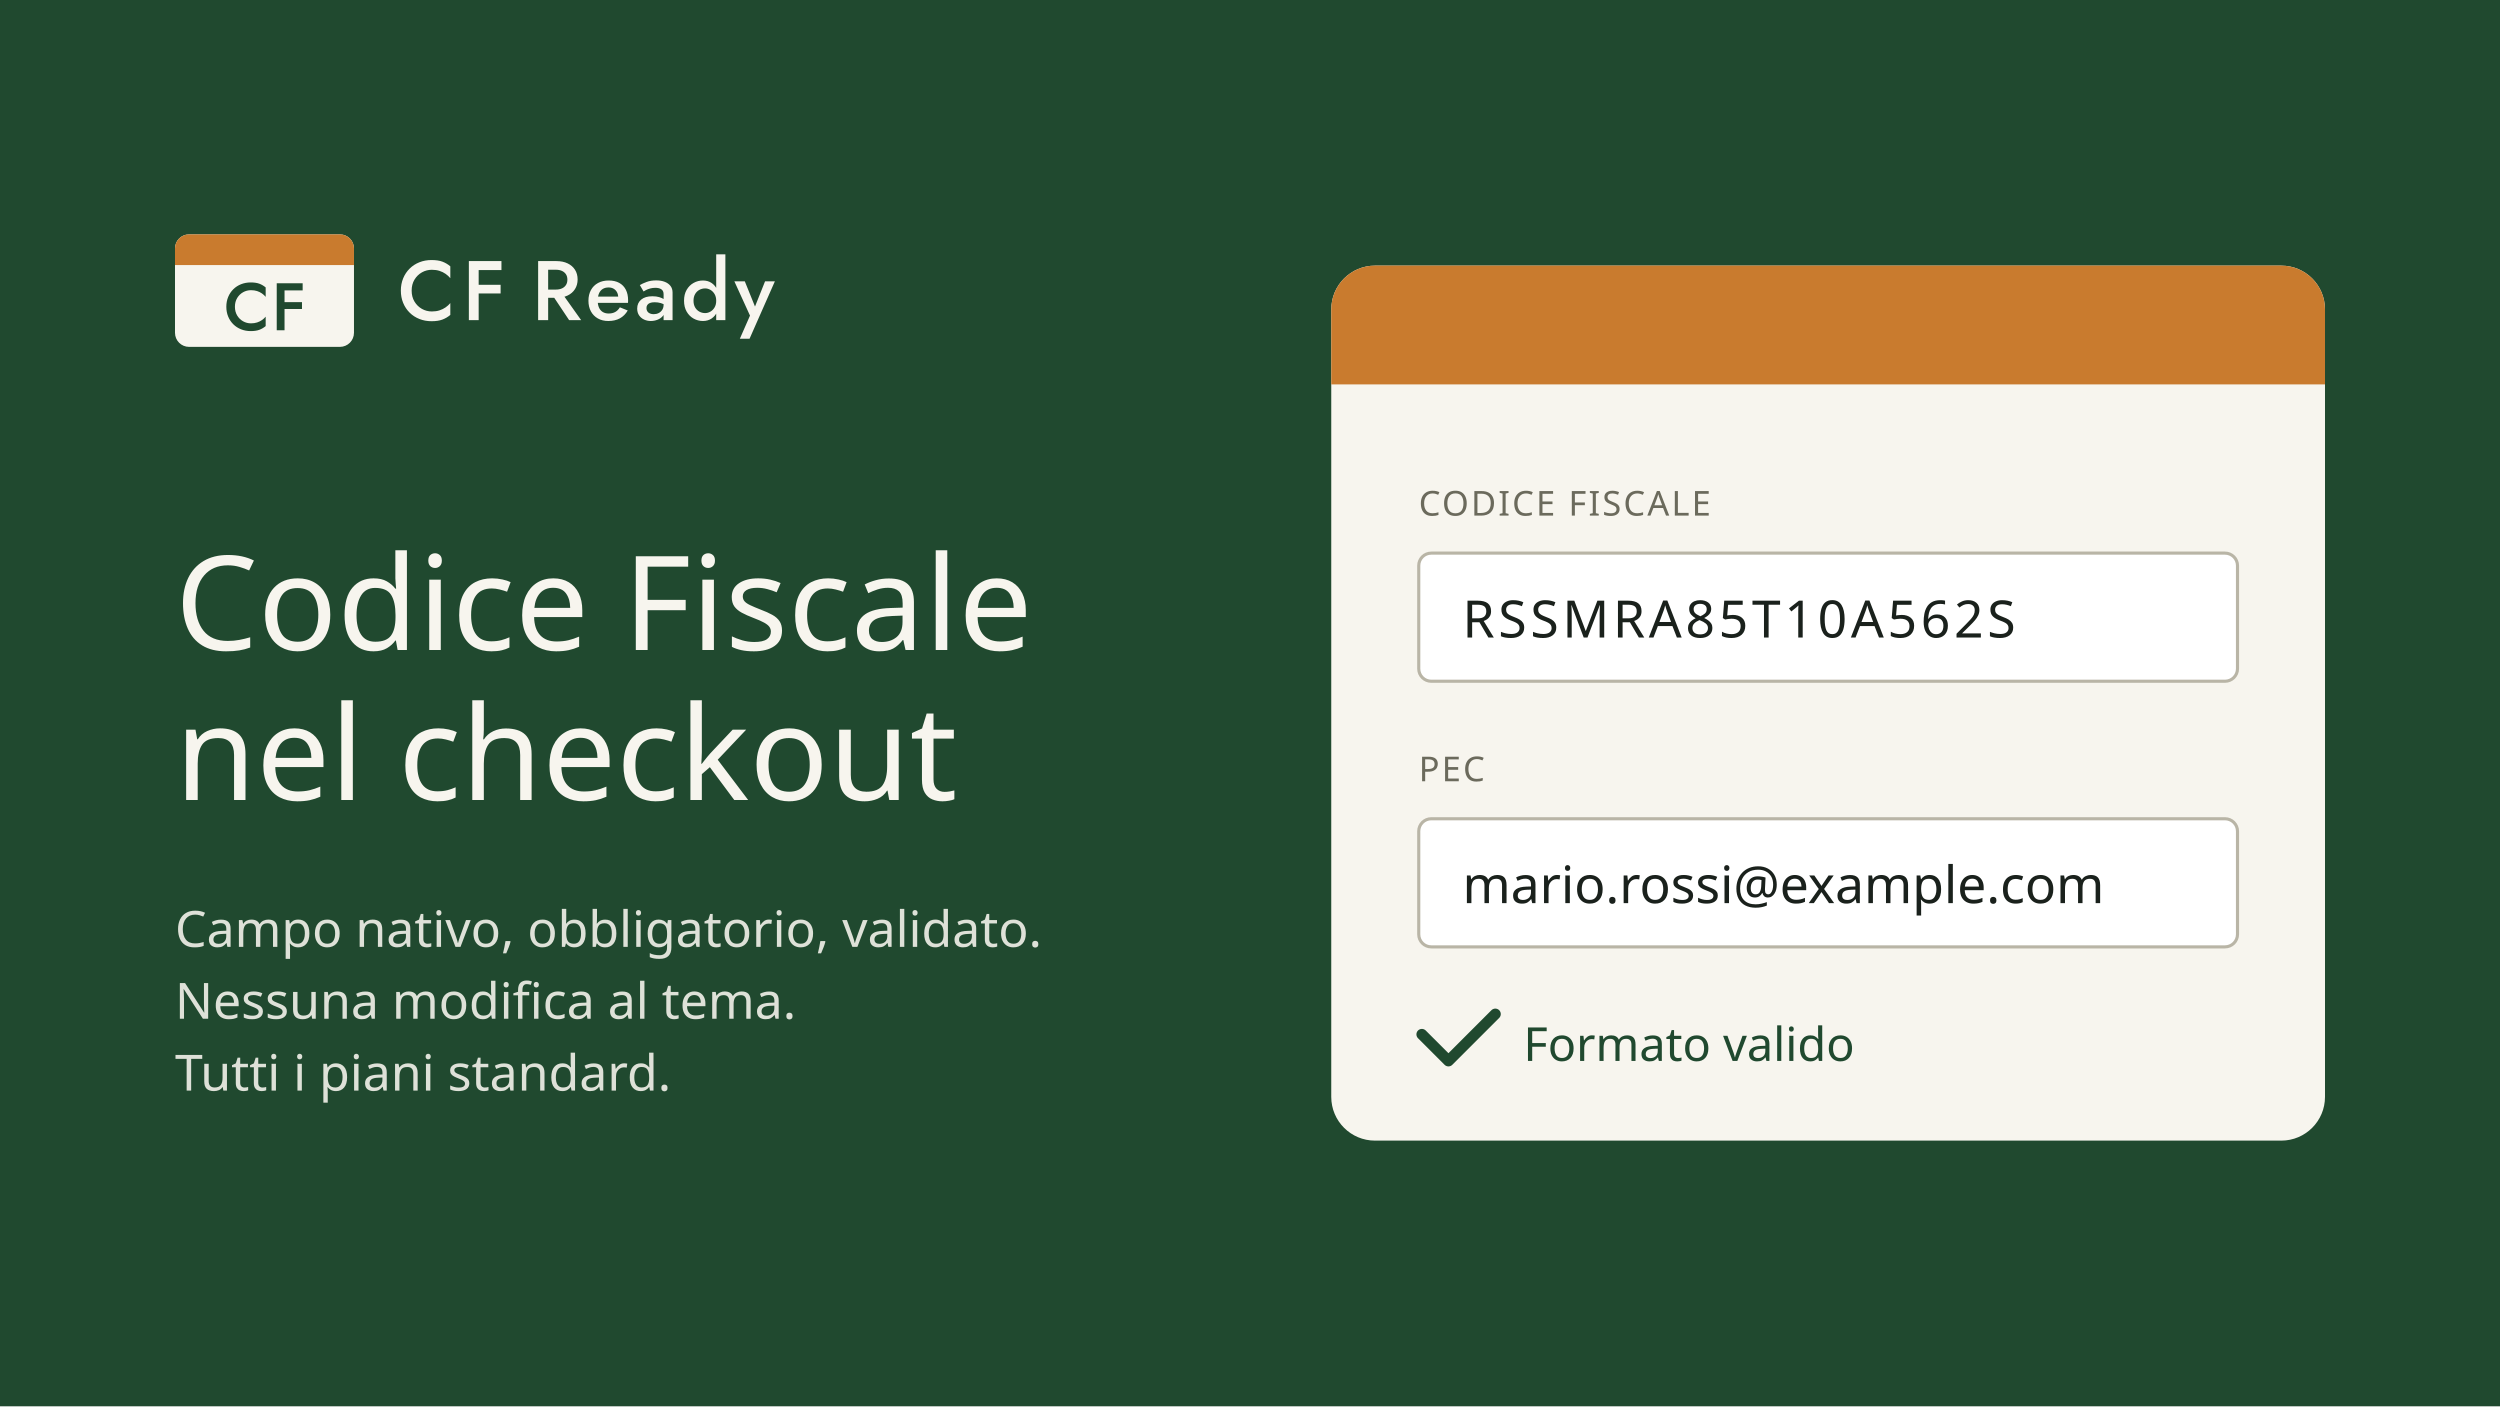
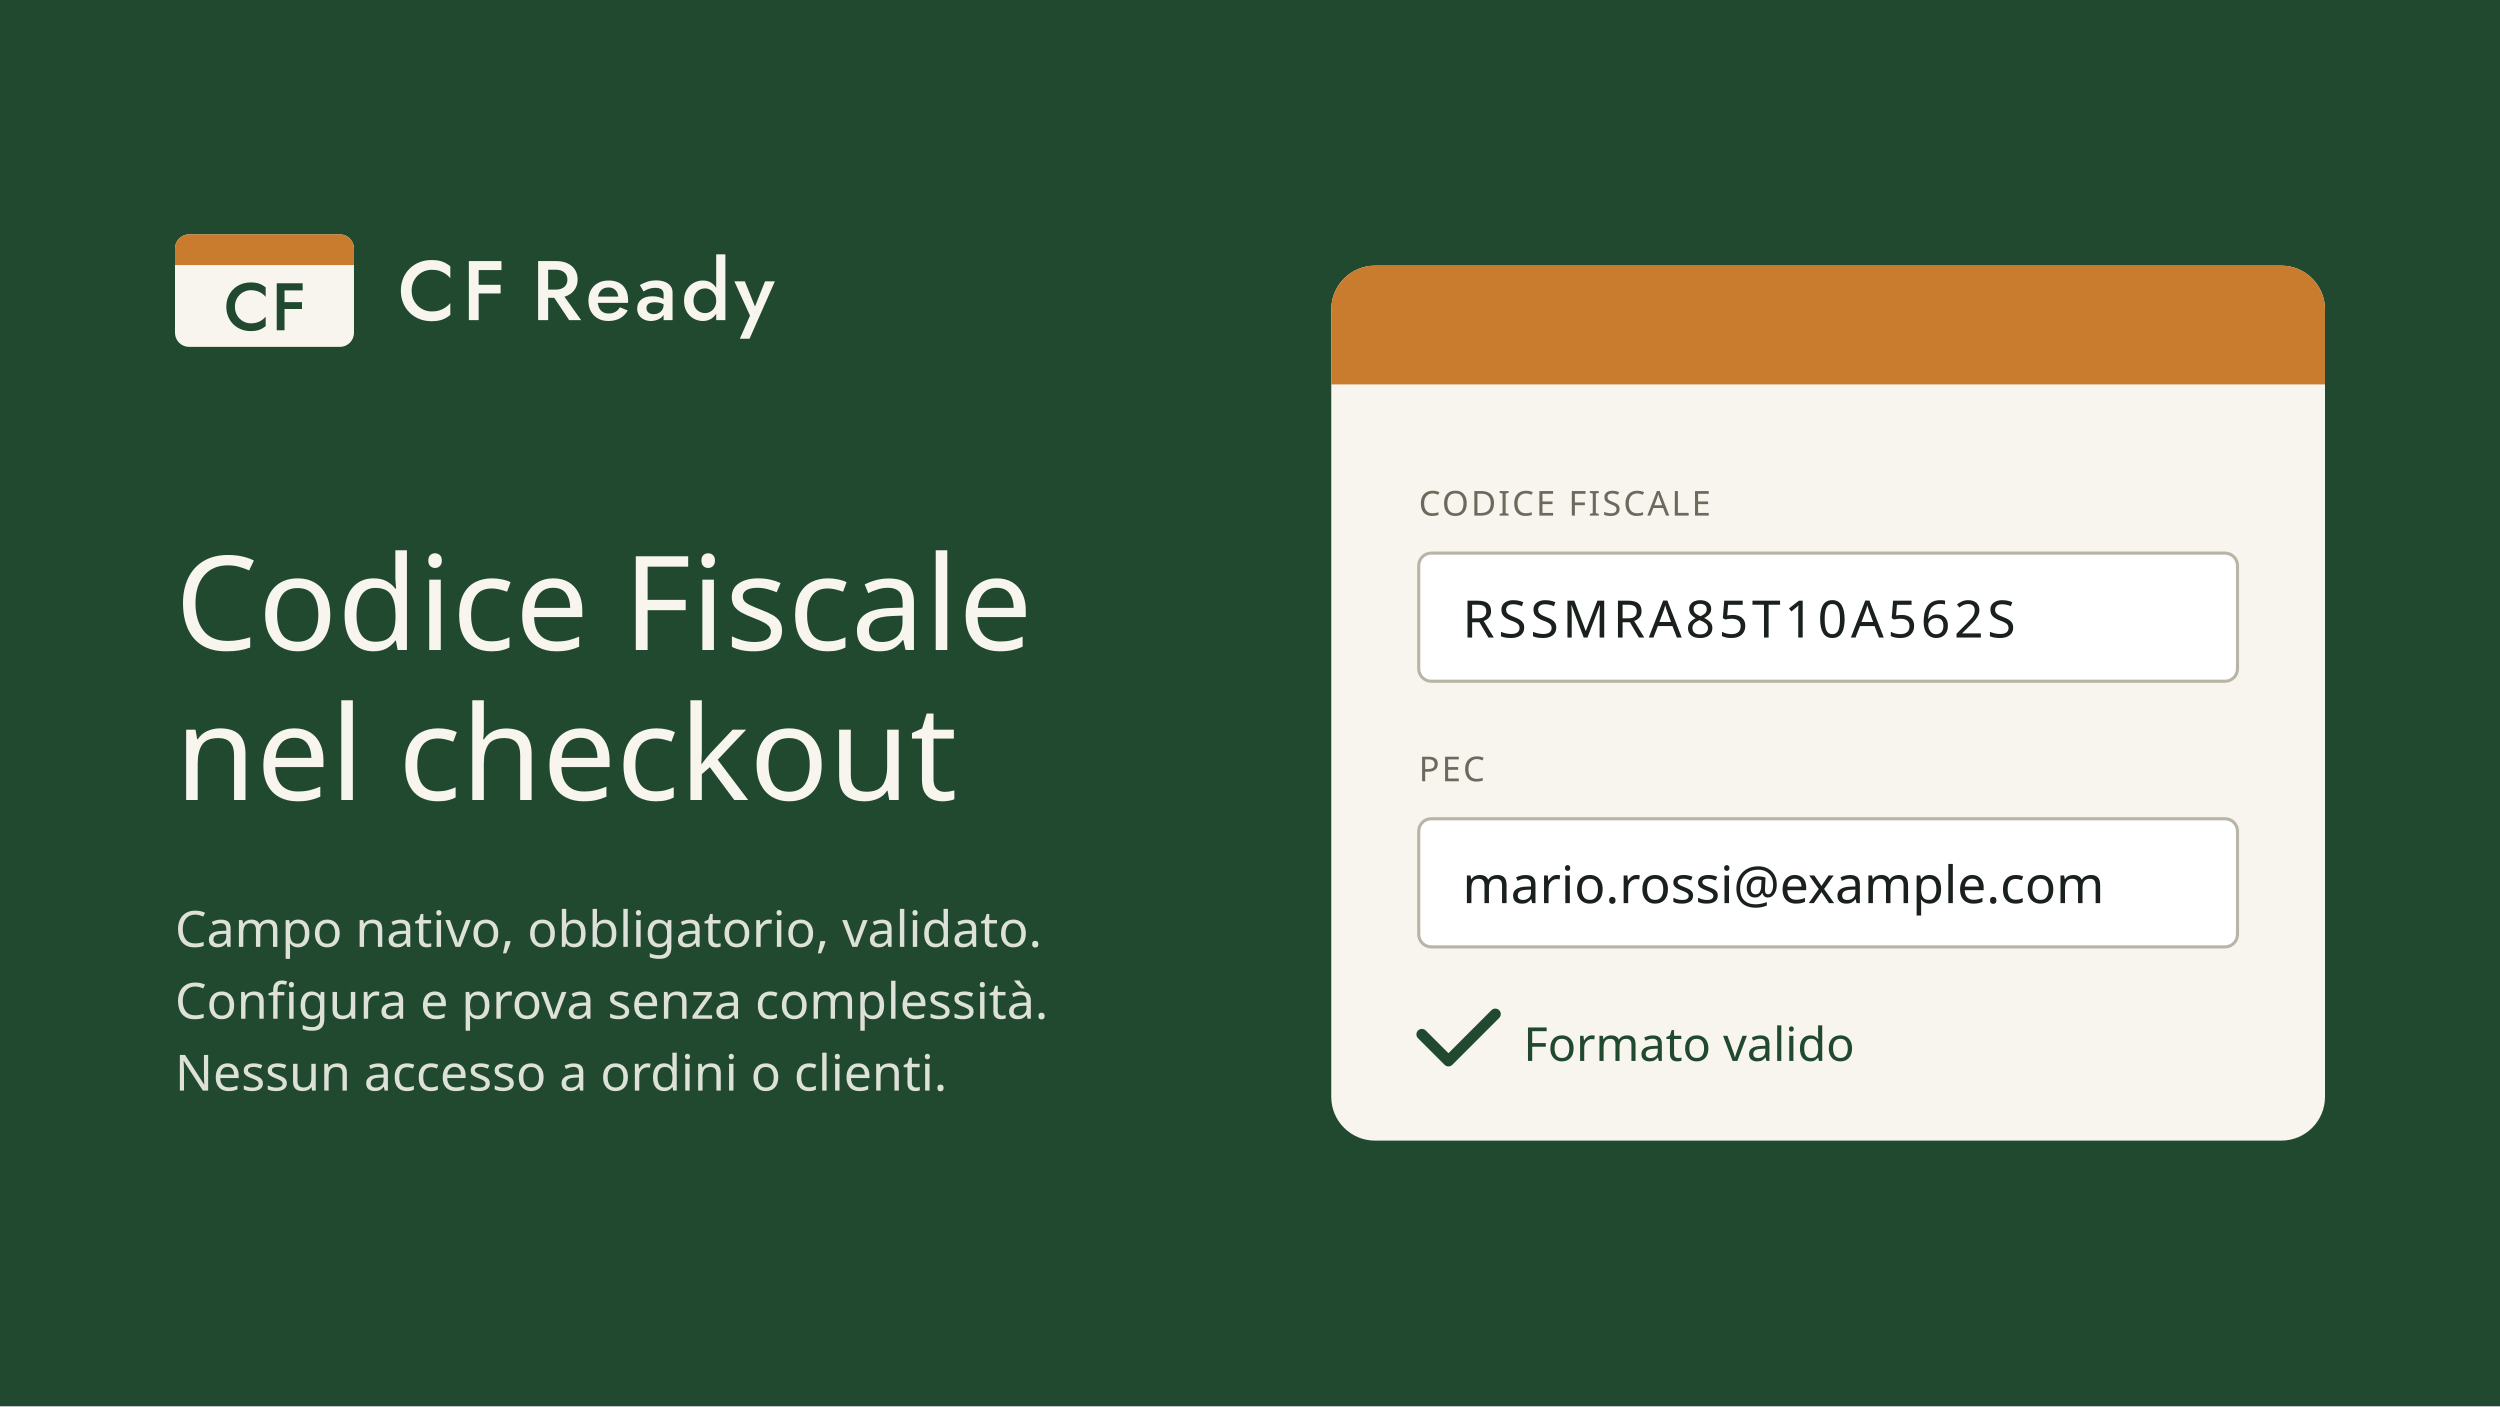
<svg xmlns="http://www.w3.org/2000/svg" viewBox="0 0 1600 900" width="1600" height="900" role="img" aria-labelledby="t">
  <defs>
    <clipPath id="fi-card">
      <rect x="2" y="7.2" width="28" height="17.6" rx="2.2" />
    </clipPath>
    <clipPath id="fi-panel">
      <rect x="852" y="170" width="636" height="560" rx="28" />
    </clipPath>
  </defs>
  <rect width="1600" height="900" fill="#20492F" />
  <g transform="translate(112 150) scale(3)">
    <g transform="translate(-2.727 -9.818) scale(1.363636)">
      <rect x="2" y="7.2" width="28" height="17.6" rx="2.2" fill="#F7F5EE" />
      <rect x="2" y="7.2" width="28" height="4.8" fill="#C97B2E" clip-path="url(#fi-card)" />
      <g transform="translate(9.636 22.2) scale(0.0105 -0.0105)">
        <path d="M165.5 350.0Q165.5 425.0 199.0 480.25Q232.5 535.5 286.875 566.25Q341.25 597.0 405.25 597.0Q455.25 597.0 495.375 584.125Q535.5 571.25 567.875 548.625Q600.25 526.0 623.75 497.5V638.0Q580.5 674.5 529.375 693.5Q478.25 712.5 401.25 712.5Q323.75 712.5 257.375 686.125Q191.0 659.75 141.75 611.125Q92.5 562.5 65.0 496.0Q37.5 429.5 37.5 350.0Q37.5 270.5 65.0 204.0Q92.5 137.5 141.75 88.875Q191.0 40.25 257.375 13.875Q323.75 -12.5 401.25 -12.5Q478.25 -12.5 529.375 6.625Q580.5 25.75 623.75 62.0V202.5Q600.25 174.0 567.875 151.5Q535.5 129.0 495.375 116.0Q455.25 103.0 405.25 103.0Q341.25 103.0 286.875 133.75Q232.5 164.5 199.0 220.125Q165.5 275.75 165.5 350.0Z M861.75 593.75H1174.75V700.0H861.75ZM861.75 316.25H1164.75V418.75H861.75ZM788.5 700.0V0.0H904.75V700.0Z" fill="#20492F" />
      </g>
    </g>
    <g transform="translate(47.507 18.300) scale(0.018 -0.018)">
      <path d="M165.5 350.0Q165.5 425.0 199.0 480.25Q232.5 535.5 286.875 566.25Q341.25 597.0 405.25 597.0Q455.25 597.0 495.375 584.125Q535.5 571.25 567.875 548.625Q600.25 526.0 623.75 497.5V638.0Q580.5 674.5 529.375 693.5Q478.25 712.5 401.25 712.5Q323.75 712.5 257.375 686.125Q191.0 659.75 141.75 611.125Q92.5 562.5 65.0 496.0Q37.5 429.5 37.5 350.0Q37.5 270.5 65.0 204.0Q92.5 137.5 141.75 88.875Q191.0 40.25 257.375 13.875Q323.75 -12.5 401.25 -12.5Q478.25 -12.5 529.375 6.625Q580.5 25.75 623.75 62.0V202.5Q600.25 174.0 567.875 151.5Q535.5 129.0 495.375 116.0Q455.25 103.0 405.25 103.0Q341.25 103.0 286.875 133.75Q232.5 164.5 199.0 220.125Q165.5 275.75 165.5 350.0Z M916.75 593.75H1229.75V700.0H916.75ZM916.75 316.25H1219.75V418.75H916.75ZM843.5 700.0V0.0H959.75V700.0Z M1809.5 333.75 2032.0 0H2174.5L1937.0 333.75ZM1664.5 700.0V0.0H1783.25V700.0ZM1735.25 597.5H1875.75Q1916.5 597.5 1946.875 583.625Q1977.25 569.75 1994.25 543.625Q2011.25 517.5 2011.25 480.0Q2011.25 442.75 1994.25 416.5Q1977.25 390.25 1946.875 376.375Q1916.5 362.5 1875.75 362.5H1735.25V265.0H1880.75Q1957.5 265.0 2013.75 291.875Q2070.0 318.75 2101.25 368.0Q2132.5 417.25 2132.5 482.5Q2132.5 548.75 2101.25 597.5Q2070.0 646.25 2013.75 673.125Q1957.5 700.0 1880.75 700.0H1735.25Z M2496.25 -10.0Q2575.75 -10.0 2633.0 21.25Q2690.25 52.5 2726.5 114.5L2633.25 152.25Q2611.5 115.25 2578.5 97.0Q2545.5 78.75 2501.25 78.75Q2459.25 78.75 2429.875 97.0Q2400.5 115.25 2385.375 149.875Q2370.25 184.5 2370.5 233.75Q2371.25 284.0 2386.375 318.0Q2401.5 352.0 2430.125 369.75Q2458.75 387.5 2500.0 387.5Q2534.25 387.5 2559.625 372.5Q2585.0 357.5 2599.375 330.75Q2613.75 304.0 2613.75 267.25Q2613.75 260.25 2610.5 249.875Q2607.25 239.5 2603.5 233.5L2637.0 279.5H2325.5V205.0H2729.5Q2730.0 209.25 2730.375 218.0Q2730.75 226.75 2730.75 235.25Q2730.75 308.75 2703.625 361.375Q2676.5 414.0 2625.25 442.0Q2574.0 470 2501.25 470.0Q2428.25 470.0 2374.125 440.375Q2320.0 410.75 2290.375 356.875Q2260.75 303.0 2260.75 230.0Q2260.75 158.0 2290.0 104.125Q2319.25 50.25 2372.5 20.125Q2425.75 -10.0 2496.25 -10.0Z M2948.25 142.75Q2948.25 164.5 2958.5 179.875Q2968.75 195.25 2990.0 203.75Q3011.25 212.25 3045.25 212.25Q3084.25 212.25 3119.125 202.125Q3154.0 192 3184.5 170.25V225.25Q3175.5 236.0 3153.875 249.5Q3132.25 263.0 3098.75 273.125Q3065.25 283.25 3018.75 283.25Q2933.0 283.25 2885.75 243.5Q2838.5 203.75 2838.5 137.0Q2838.5 90.0 2860.75 57.125Q2883.0 24.25 2919.875 7.125Q2956.75 -10.0 2999.5 -10.0Q3040.0 -10 3078.375 4.625Q3116.75 19.25 3142.125 48.875Q3167.5 78.5 3167.5 122.5L3151.5 182.5Q3151.5 148.0 3135.5 122.75Q3119.5 97.5 3093.0 84.125Q3066.5 70.75 3034.0 70.75Q3009.25 70.75 2989.75 79.0Q2970.25 87.25 2959.25 103.625Q2948.25 120.0 2948.25 142.75ZM2914.0 340Q2924.5 347.25 2944.75 357.625Q2965.0 368 2993.375 375.625Q3021.75 383.25 3054.25 383.25Q3075.25 383.25 3093.25 379.125Q3111.25 375.0 3124.375 366.125Q3137.5 357.25 3144.5 342.875Q3151.5 328.5 3151.5 307.25V0.0H3257.75V327.5Q3257.75 373.75 3233.125 405.625Q3208.5 437.5 3164.875 454.375Q3121.25 471.25 3064.5 471.25Q3000.0 471.25 2950.75 453.0Q2901.5 434.75 2870.0 415.75Z M3775.0 780V0H3883.75V780.0ZM3393.75 230.0Q3393.75 154.75 3424.875 100.875Q3456.0 47 3507.25 18.5Q3558.5 -10.0 3618.0 -10Q3676.0 -10 3719.625 19.0Q3763.25 48.0 3788.375 102.0Q3813.5 156.0 3813.5 230.0Q3813.5 305.0 3788.375 358.5Q3763.25 412.0 3719.625 441.0Q3676.0 470 3618.0 470Q3558.5 470.0 3507.25 441.5Q3456.0 413 3424.875 359.625Q3393.75 306.25 3393.75 230.0ZM3506.0 230Q3506.0 276.25 3524.875 309.0Q3543.75 341.75 3575.5 359.0Q3607.25 376.25 3644.25 376.25Q3675.5 376.25 3705.75 359.25Q3736.0 342.25 3755.5 309.5Q3775.0 276.75 3775.0 230Q3775.0 183.25 3755.5 150.5Q3736.0 117.75 3705.75 100.75Q3675.5 83.75 3644.25 83.75Q3607.25 83.75 3575.5 101.0Q3543.75 118.25 3524.875 151.125Q3506.0 184 3506.0 230Z M4470.25 460.0H4354.0L4210.0 99.25L4261.0 96.25L4114.0 460H3990.25L4175.5 53.75L4055.25 -220.0H4170.25Z" fill="#F7F5EE" />
    </g>
  </g>
  <g font-family="Futura, 'Avenir Next', 'Century Gothic', ui-sans-serif, system-ui, sans-serif">
    <text x="112" y="416" font-size="84" font-weight="500" fill="#F7F5EE">Codice Fiscale</text>
    <text x="112" y="512" font-size="84" font-weight="500" fill="#F7F5EE">nel checkout</text>
    <text x="112" y="606" font-size="32" fill="#F7F5EE" opacity=".88">Campo nativo, obbligatorio, validato.</text>
-     <text x="112" y="652" font-size="32" fill="#F7F5EE" opacity=".88">Nessuna modifica al tema.</text>
-     <text x="112" y="698" font-size="32" fill="#F7F5EE" opacity=".88">Tutti i piani standard.</text>
+     <text x="112" y="652" font-size="32" fill="#F7F5EE" opacity=".88">Configura e prova senza complessità.</text>
+     <text x="112" y="698" font-size="32" fill="#F7F5EE" opacity=".88">Nessun accesso a ordini o clienti.</text>
    <g clip-path="url(#fi-panel)">
      <rect x="852" y="170" width="636" height="560" rx="28" fill="#F7F5EE" />
      <rect x="852" y="170" width="636" height="76" fill="#C97B2E" />
    </g>
    <text x="908" y="330" font-size="22" font-weight="500" letter-spacing="1.4" fill="#6B6A5C">CODICE FISCALE</text>
    <rect x="908" y="354" width="524" height="82" rx="8" fill="#FFFFFF" stroke="#B9B5A6" stroke-width="2" />
    <text x="936" y="408" font-size="33" letter-spacing="2.4" fill="#1A211C">RSSMRA85T10A562S</text>
    <text x="908" y="500" font-size="22" font-weight="500" letter-spacing="1.4" fill="#6B6A5C">PEC</text>
    <rect x="908" y="524" width="524" height="82" rx="8" fill="#FFFFFF" stroke="#B9B5A6" stroke-width="2" />
    <text x="936" y="578" font-size="33" fill="#1A211C">mario.rossi@example.com</text>
    <path d="M910 662 L927 679 L957 649" fill="none" stroke="#20492F" stroke-width="7" stroke-linecap="round" stroke-linejoin="round" />
    <text x="975" y="679" font-size="30" font-weight="500" fill="#20492F">Formato valido</text>
  </g>
</svg>
